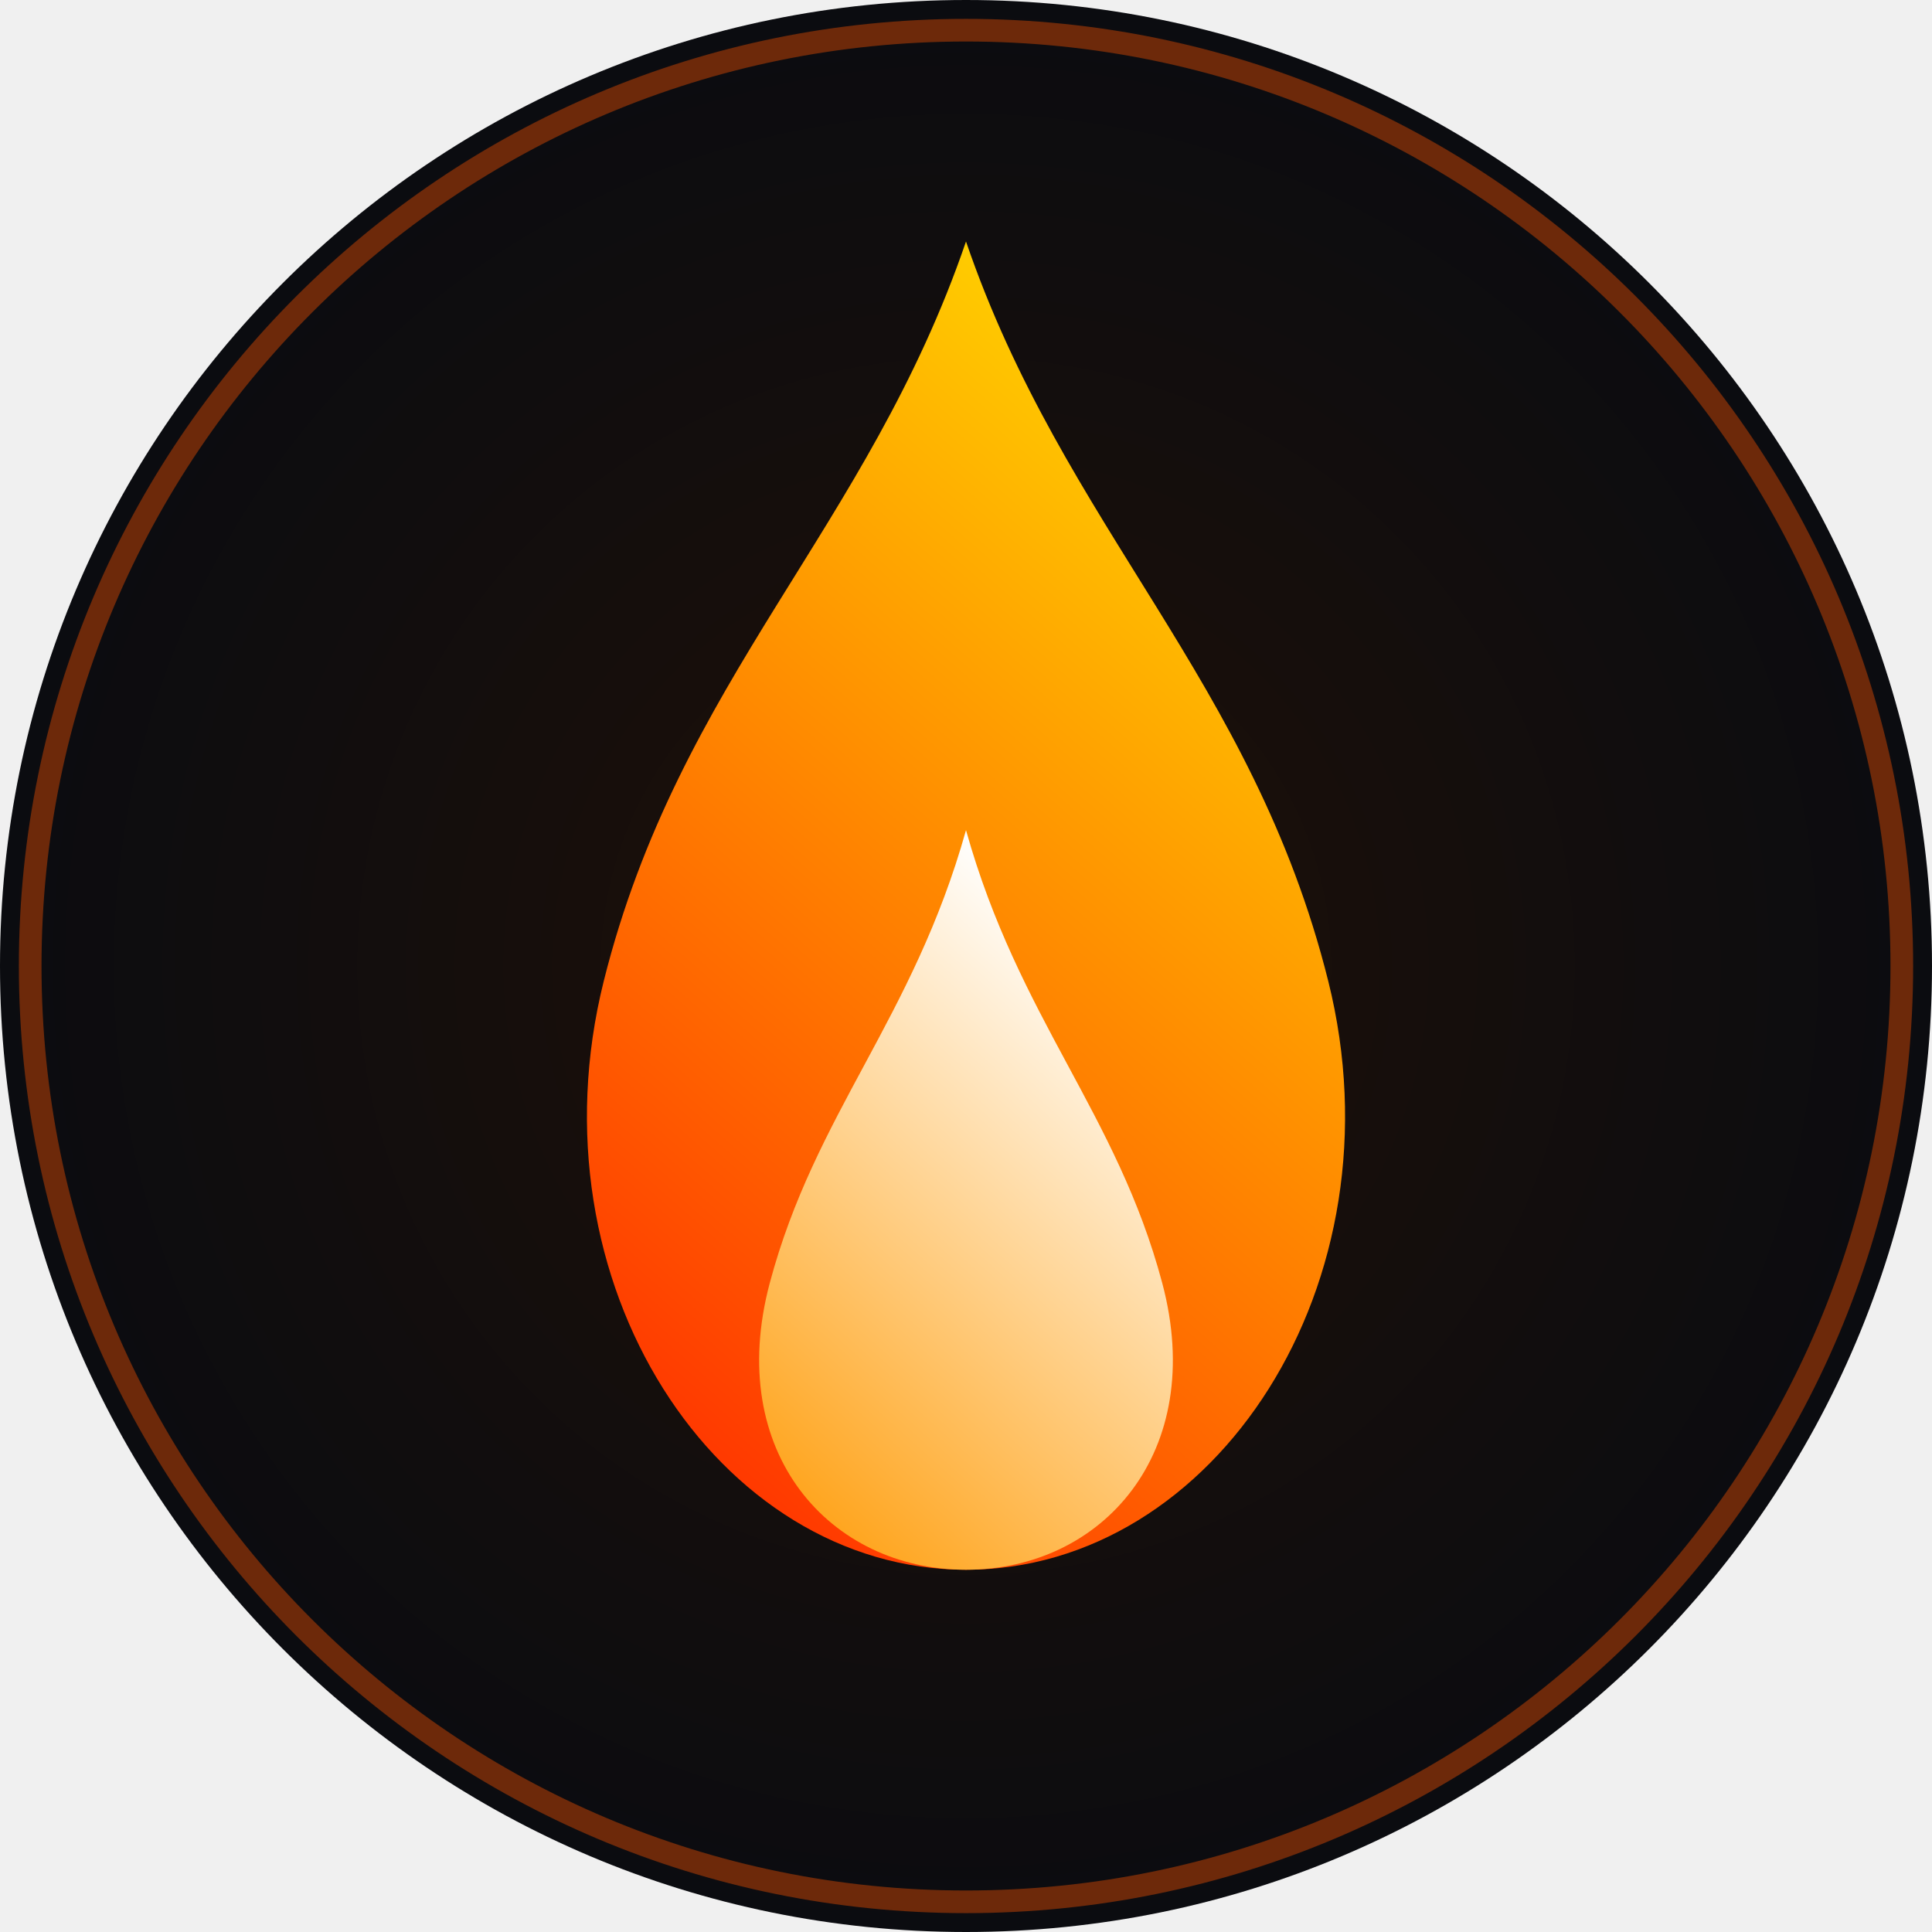
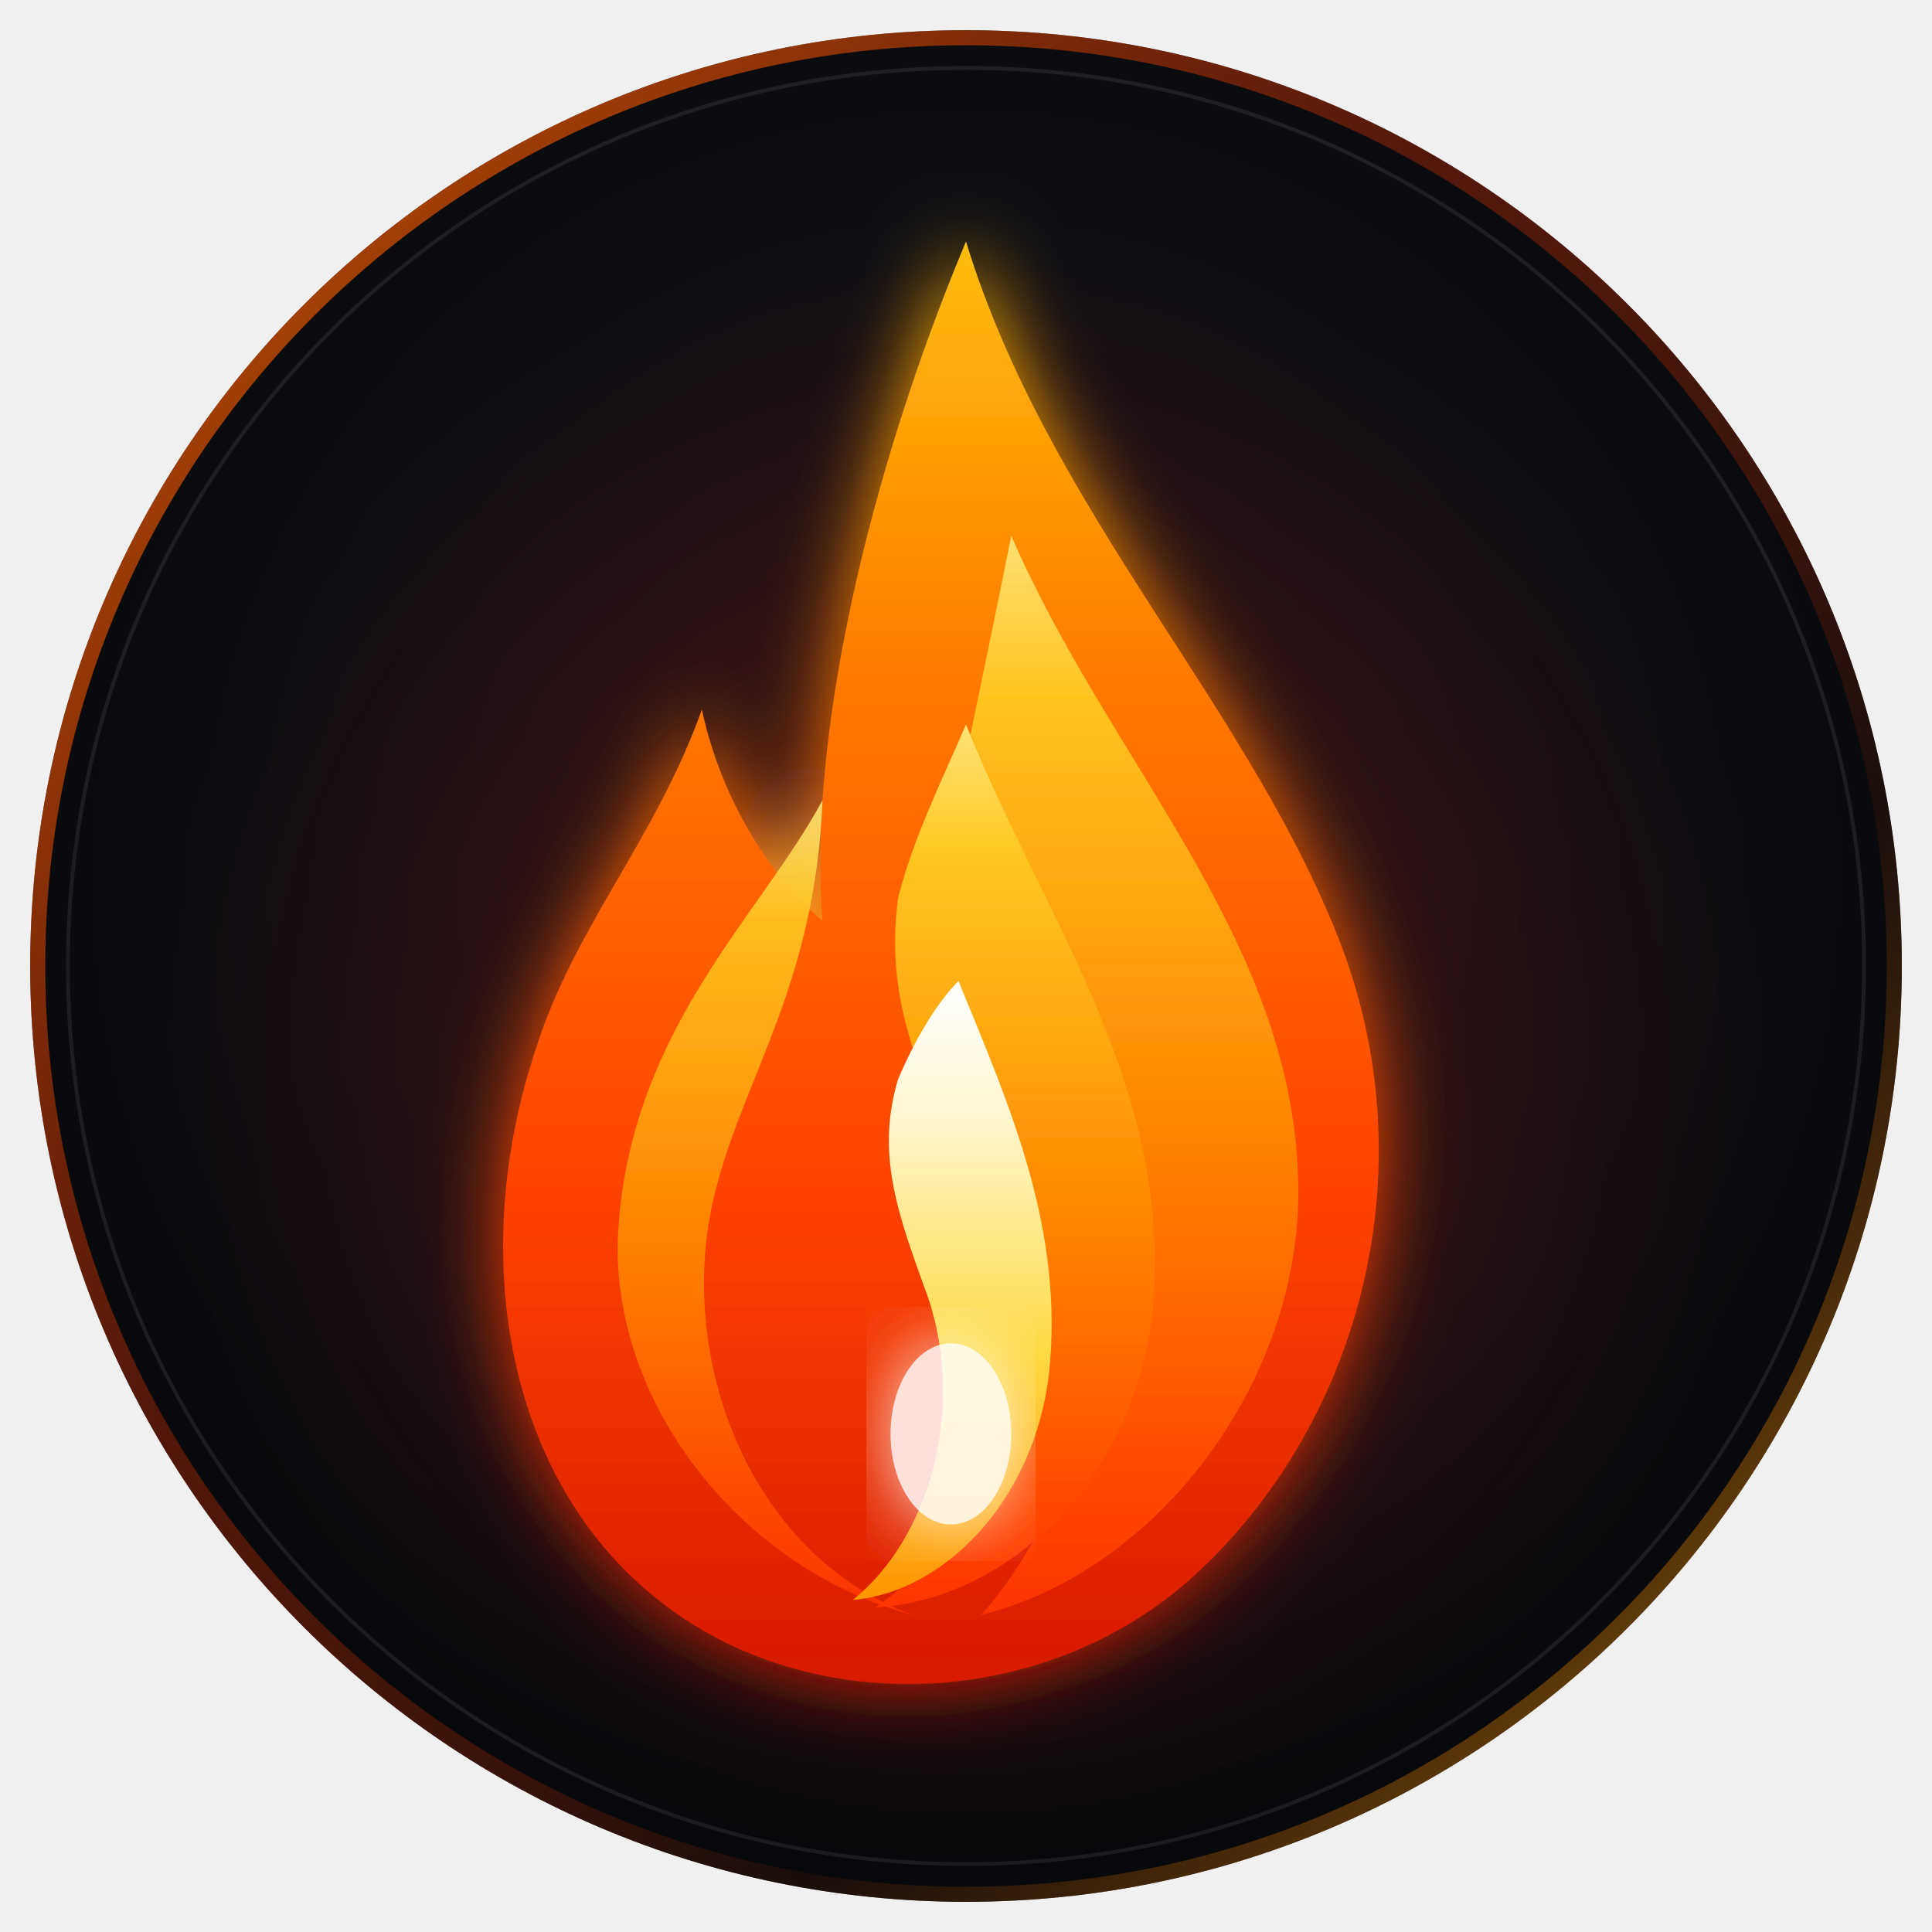
<svg xmlns="http://www.w3.org/2000/svg" viewBox="0 0 512 512" width="512" height="512">
  <defs>
-     <radialGradient id="bg" cx="50%" cy="50%" r="50%">
-       <stop offset="0%" stop-color="#1f1008" />
-       <stop offset="100%" stop-color="#0b0c10" />
+     <radialGradient id="tokenBg" cx="50%" cy="45%" r="60%">
+       <stop offset="0%" stop-color="#1c1316" />
+       <stop offset="60%" stop-color="#0e0f14" />
+       <stop offset="100%" stop-color="#060709" />
    </radialGradient>
-     <linearGradient id="flame" x1="0%" y1="100%" x2="50%" y2="0%">
-       <stop offset="0%" stop-color="#ff2200" />
-       <stop offset="50%" stop-color="#ff7700" />
-       <stop offset="100%" stop-color="#ffcc00" />
+     <radialGradient id="ambientGlow" cx="50%" cy="55%" r="45%">
+       <stop offset="0%" stop-color="#ff4400" stop-opacity="0.35" />
+       <stop offset="50%" stop-color="#ff2200" stop-opacity="0.12" />
+       <stop offset="100%" stop-color="#ff0000" stop-opacity="0" />
+     </radialGradient>
+     <linearGradient id="tokenRim" x1="0%" y1="0%" x2="100%" y2="100%">
+       <stop offset="0%" stop-color="#ff7700" stop-opacity="0.8" />
+       <stop offset="40%" stop-color="#ff3700" stop-opacity="0.3" />
+       <stop offset="70%" stop-color="#2a120b" stop-opacity="0.5" />
+       <stop offset="100%" stop-color="#ff9900" stop-opacity="0.7" />
    </linearGradient>
-     <linearGradient id="inner" x1="0%" y1="100%" x2="50%" y2="0%">
-       <stop offset="0%" stop-color="#ff9900" />
+     <linearGradient id="flameOuter" x1="50%" y1="100%" x2="50%" y2="0%">
+       <stop offset="0%" stop-color="#d61a00" />
+       <stop offset="35%" stop-color="#ff4400" />
+       <stop offset="70%" stop-color="#ff7b00" />
+       <stop offset="100%" stop-color="#ffbe0b" />
+     </linearGradient>
+     <linearGradient id="flameMid" x1="50%" y1="100%" x2="50%" y2="0%">
+       <stop offset="0%" stop-color="#ff3300" />
+       <stop offset="45%" stop-color="#ff8800" />
+       <stop offset="85%" stop-color="#ffc720" />
+       <stop offset="100%" stop-color="#ffe478" />
+     </linearGradient>
+     <linearGradient id="flameCore" x1="50%" y1="100%" x2="50%" y2="0%">
+       <stop offset="0%" stop-color="#ff9500" />
+       <stop offset="40%" stop-color="#ffda44" />
+       <stop offset="80%" stop-color="#fff8d6" />
      <stop offset="100%" stop-color="#ffffff" />
    </linearGradient>
+     <filter id="flameGlow" x="-20%" y="-20%" width="140%" height="140%">
+       <feGaussianBlur stdDeviation="10" result="blur" />
+       <feComposite in="SourceGraphic" in2="blur" operator="over" />
+     </filter>
  </defs>
-   <circle cx="256" cy="256" r="256" fill="url(#bg)" />
-   <circle cx="256" cy="256" r="248" fill="none" stroke="#ff5500" stroke-width="6" opacity="0.4" />
-   <path d="M256 64 C230 140 180 180 160 260 C140 340 190 416 256 416 C322 416 372 340 352 260 C332 180 282 140 256 64 Z" fill="url(#flame)" />
-   <path d="M256 220 C242 270 216 295 204 340 C192 385 220 416 256 416 C292 416 320 385 308 340 C296 295 270 270 256 220 Z" fill="url(#inner)" />
+   <circle cx="256" cy="256" r="248" fill="url(#tokenBg)" />
+   <circle cx="256" cy="256" r="236" fill="url(#ambientGlow)" />
+   <circle cx="256" cy="256" r="246" fill="none" stroke="url(#tokenRim)" stroke-width="4" />
+   <circle cx="256" cy="256" r="238" fill="none" stroke="#ffffff" stroke-width="1" stroke-opacity="0.08" />
+   <g filter="url(#flameGlow)">
+     <path d="M 256,64               C 278,136 332,188 356,252               C 378,312 360,378 316,418               C 276,454 212,456 172,422               C 134,390 124,332 142,278               C 152,246 174,222 186,188               C 192,216 208,236 218,244               C 214,196 230,126 256,64 Z" fill="url(#flameOuter)" />
+     <path d="M 268,142               C 294,202 342,248 344,312               C 346,364 308,416 260,428               C 288,396 302,342 284,296               C 274,272 254,250 252,220               C 256,200 262,172 268,142 Z" fill="url(#flameMid)" opacity="0.95" />
+     <path d="M 218,212               C 202,242 168,272 164,324               C 160,370 196,416 242,428               C 198,412 178,358 190,314               C 198,284 216,260 218,212 Z" fill="url(#flameMid)" opacity="0.9" />
+     <path d="M 256,192               C 276,242 308,284 306,340               C 304,390 268,424 232,426               C 264,404 274,354 256,312               C 246,288 234,268 238,238               C 242,222 250,206 256,192 Z" fill="url(#flameMid)" />
+     <path d="M 254,260               C 268,294 282,326 278,364               C 274,398 250,422 226,424               C 246,408 256,374 246,344               C 238,322 232,306 238,286               C 244,272 250,264 254,260 Z" fill="url(#flameCore)" />
+     <ellipse cx="252" cy="380" rx="16" ry="24" fill="#ffffff" opacity="0.85" filter="url(#flameGlow)" />
+   </g>
</svg>
